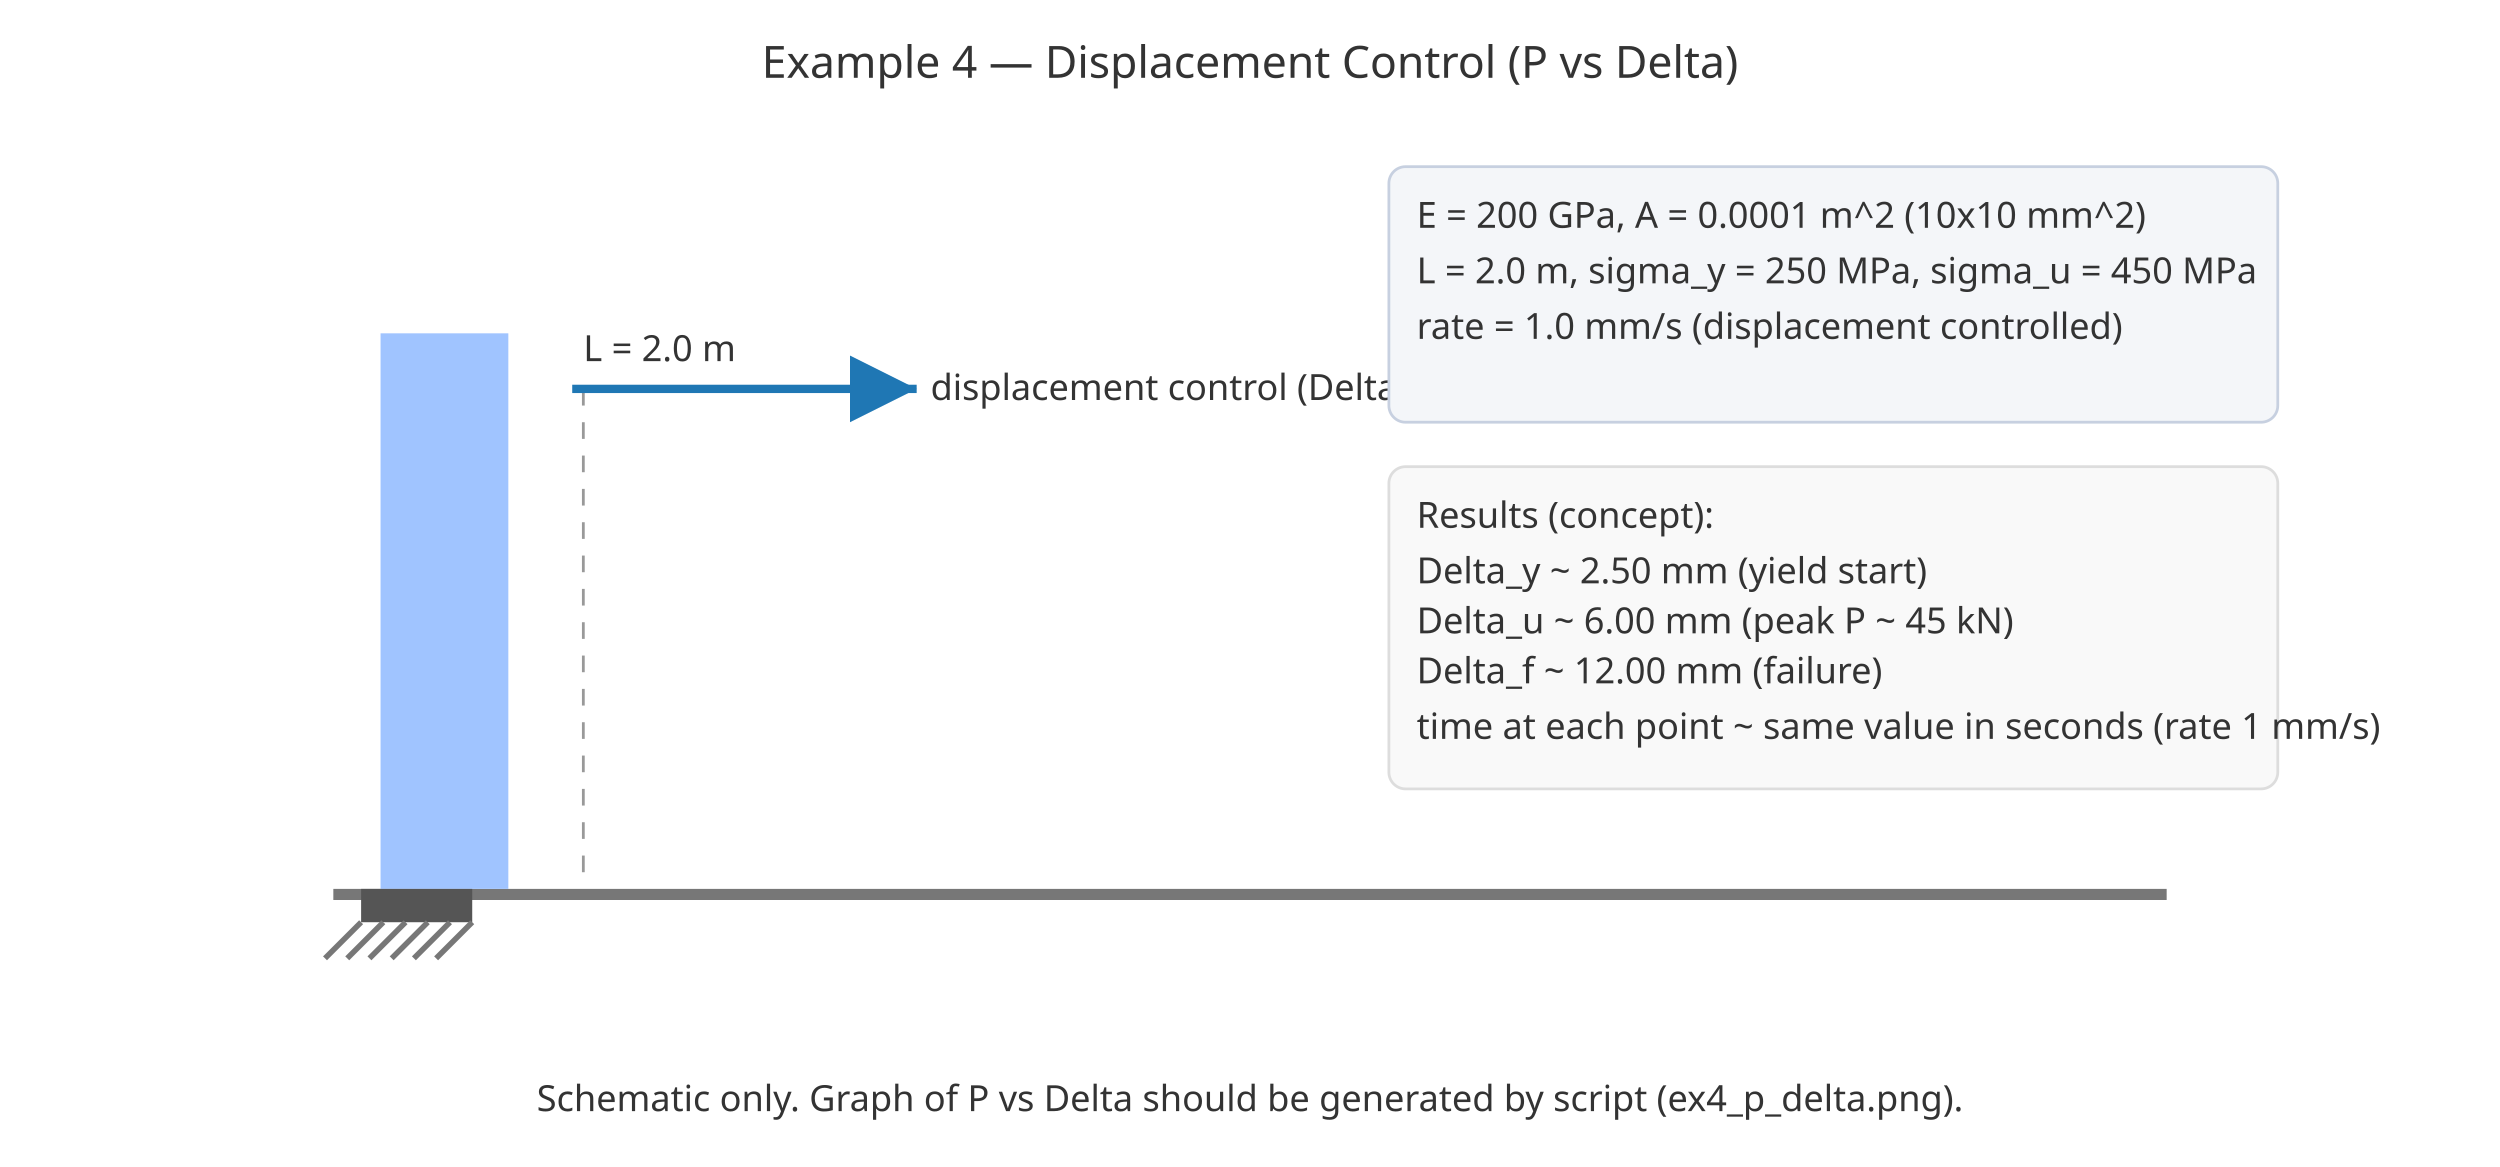
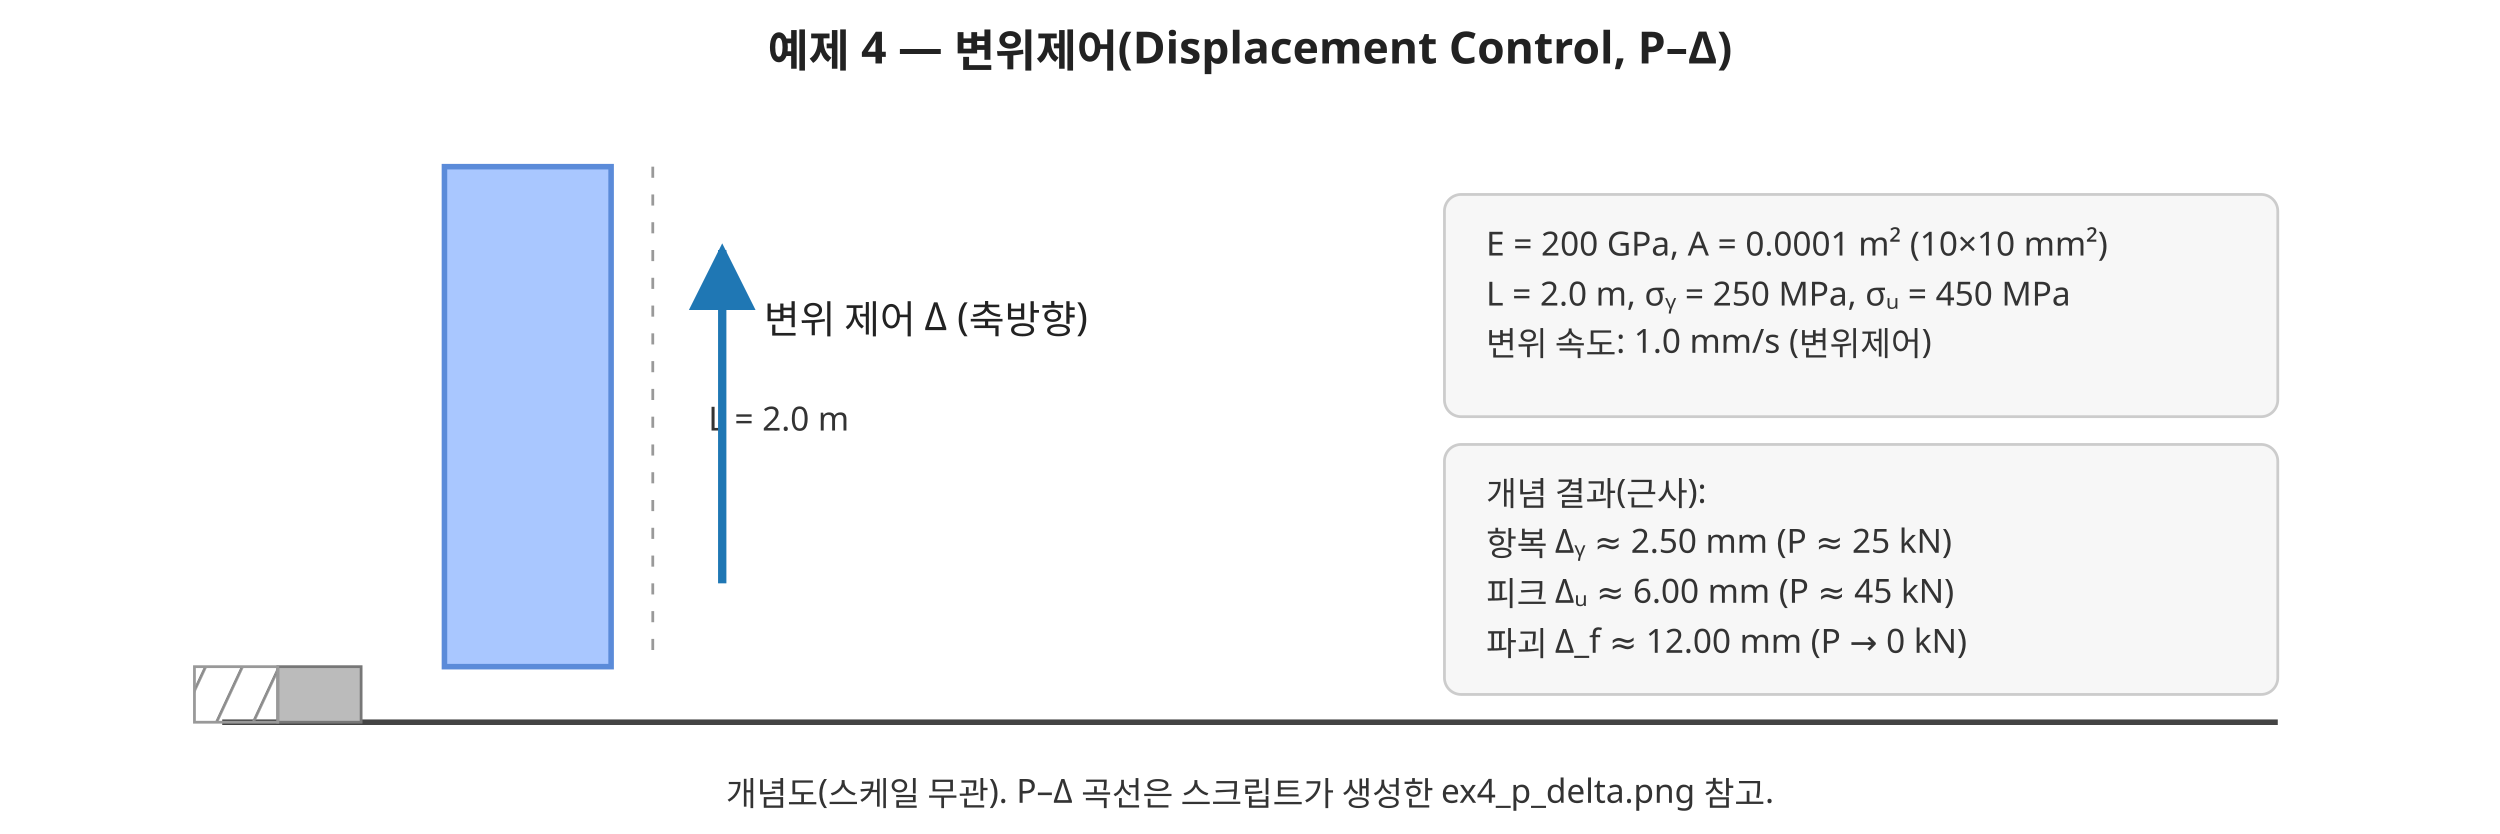
- <svg xmlns="http://www.w3.org/2000/svg" width="900" height="420" viewBox="0 0 900 420">
+ <svg xmlns="http://www.w3.org/2000/svg" width="900" height="300" viewBox="0 0 900 300">
  <defs>
-     <marker id="arrow" viewBox="0 0 10 10" refX="10" refY="5" markerWidth="8" markerHeight="8" orient="auto-start-reverse">
+     <marker id="arrow" viewBox="0 0 10 10" refX="9" refY="5" markerWidth="8" markerHeight="8" orient="auto-start-reverse">
      <path d="M 0 0 L 10 5 L 0 10 z" fill="#1f77b4" />
    </marker>
+     <pattern id="hatch" patternUnits="userSpaceOnUse" width="12" height="12" patternTransform="rotate(25)">
+       <line x1="0" y1="0" x2="0" y2="12" stroke="#888" stroke-width="2" />
+     </pattern>
    <style>
-       .label { font-family: sans-serif; font-size: 16px; fill: #333; }
-       .small { font-family: sans-serif; font-size: 13px; fill: #333; }
+       .title{font: 600 16px sans-serif; fill:#222}
+       .small{font: 12px sans-serif; fill:#333}
+       .label{font: 14px sans-serif; fill:#222}
    </style>
  </defs>
-   <text x="450" y="28" text-anchor="middle" class="label">
-     Example 4 — Displacement Control (P vs Delta)
-   </text>
-   <rect x="120" y="320" width="660" height="4" fill="#777" />
-   <line x1="160" y1="320" x2="160" y2="120" stroke="#a0c4ff" stroke-width="46" />
-   <rect x="130" y="320" width="40" height="12" fill="#555" />
-   <g stroke="#777" stroke-width="2">
-     <line x1="130" y1="332" x2="117" y2="345" />
-     <line x1="138" y1="332" x2="125" y2="345" />
-     <line x1="146" y1="332" x2="133" y2="345" />
-     <line x1="154" y1="332" x2="141" y2="345" />
-     <line x1="162" y1="332" x2="149" y2="345" />
-     <line x1="170" y1="332" x2="157" y2="345" />
-   </g>
-   <line x1="210" y1="140" x2="210" y2="320" stroke="#999" stroke-dasharray="6 6" />
-   <text x="210" y="130" class="small">L = 2.0 m</text>
-   <line x1="206" y1="140" x2="330" y2="140" stroke="#1f77b4" stroke-width="3" marker-end="url(#arrow)" />
-   <text x="335" y="144" class="small">displacement control (Delta increases)</text>
-   <rect x="500" y="60" width="320" height="92" rx="6" ry="6" fill="#f4f6f9" stroke="#c7d0e0" />
-   <text x="510" y="82" class="small">E = 200 GPa,  A = 0.0001 m^2 (10x10 mm^2)</text>
-   <text x="510" y="102" class="small">L = 2.0 m,  sigma_y = 250 MPa,  sigma_u = 450 MPa</text>
-   <text x="510" y="122" class="small">rate = 1.0 mm/s (displacement controlled)</text>
-   <rect x="500" y="168" width="320" height="116" rx="6" ry="6" fill="#f9f9f9" stroke="#ddd" />
-   <text x="510" y="190" class="small">Results (concept):</text>
-   <text x="510" y="210" class="small">Delta_y  ~ 2.50 mm  (yield start)</text>
-   <text x="510" y="228" class="small">Delta_u  ~ 6.00 mm  (peak P ~ 45 kN)</text>
-   <text x="510" y="246" class="small">Delta_f  ~ 12.00 mm (failure)</text>
-   <text x="510" y="266" class="small">time at each point ~ same value in seconds (rate 1 mm/s)</text>
-   <text x="450" y="400" text-anchor="middle" class="small">
-     Schematic only. Graph of P vs Delta should be generated by script (ex4_p_delta.png).
+   <text x="450" y="24" text-anchor="middle" class="title">예제 4 — 변위제어(Displacement Control, P–Δ)</text>
+   <line x1="80" y1="260" x2="820" y2="260" stroke="#444" stroke-width="2" />
+   <rect x="100" y="240" width="30" height="20" fill="#bbb" stroke="#777" />
+   <rect x="70" y="240" width="30" height="20" fill="url(#hatch)" stroke="#999" />
+   <rect x="160" y="60" width="60" height="180" fill="#a9c7ff" stroke="#5b8bd9" stroke-width="2" />
+   <line x1="235" y1="60" x2="235" y2="240" stroke="#999" stroke-dasharray="4,6" />
+   <text x="255" y="155" class="small">L = 2.0 m</text>
+   <line x1="260" y1="210" x2="260" y2="90" stroke="#1f77b4" stroke-width="3" marker-end="url(#arrow)" />
+   <text x="275" y="120" class="label">변위 제어 Δ (축방향)</text>
+   <rect x="520" y="70" rx="6" ry="6" width="300" height="80" fill="#f7f7f7" stroke="#ccc" />
+   <text x="535" y="92" class="small">E = 200 GPa, A = 0.0001 m² (10×10 mm²)</text>
+   <text x="535" y="110" class="small">L = 2.0 m, σᵧ = 250 MPa, σᵤ = 450 MPa</text>
+   <text x="535" y="128" class="small">변위 속도: 1.0 mm/s (변위제어)</text>
+   <rect x="520" y="160" rx="6" ry="6" width="300" height="90" fill="#f7f7f7" stroke="#ccc" />
+   <text x="535" y="182" class="small">개념 결과(근사):</text>
+   <text x="535" y="200" class="small">항복 Δᵧ ≈ 2.50 mm (P ≈ 25 kN)</text>
+   <text x="535" y="218" class="small">피크 Δᵤ ≈ 6.00 mm (P ≈ 45 kN)</text>
+   <text x="535" y="236" class="small">파괴 Δ_f ≈ 12.00 mm (P → 0 kN)</text>
+   <text x="450" y="290" text-anchor="middle" class="small" fill="#666">
+     개념도(스케일 무관). P–Δ 곡선은 스크립트가 생성한 ex4_p_delta.png 참고.
  </text>
</svg>
